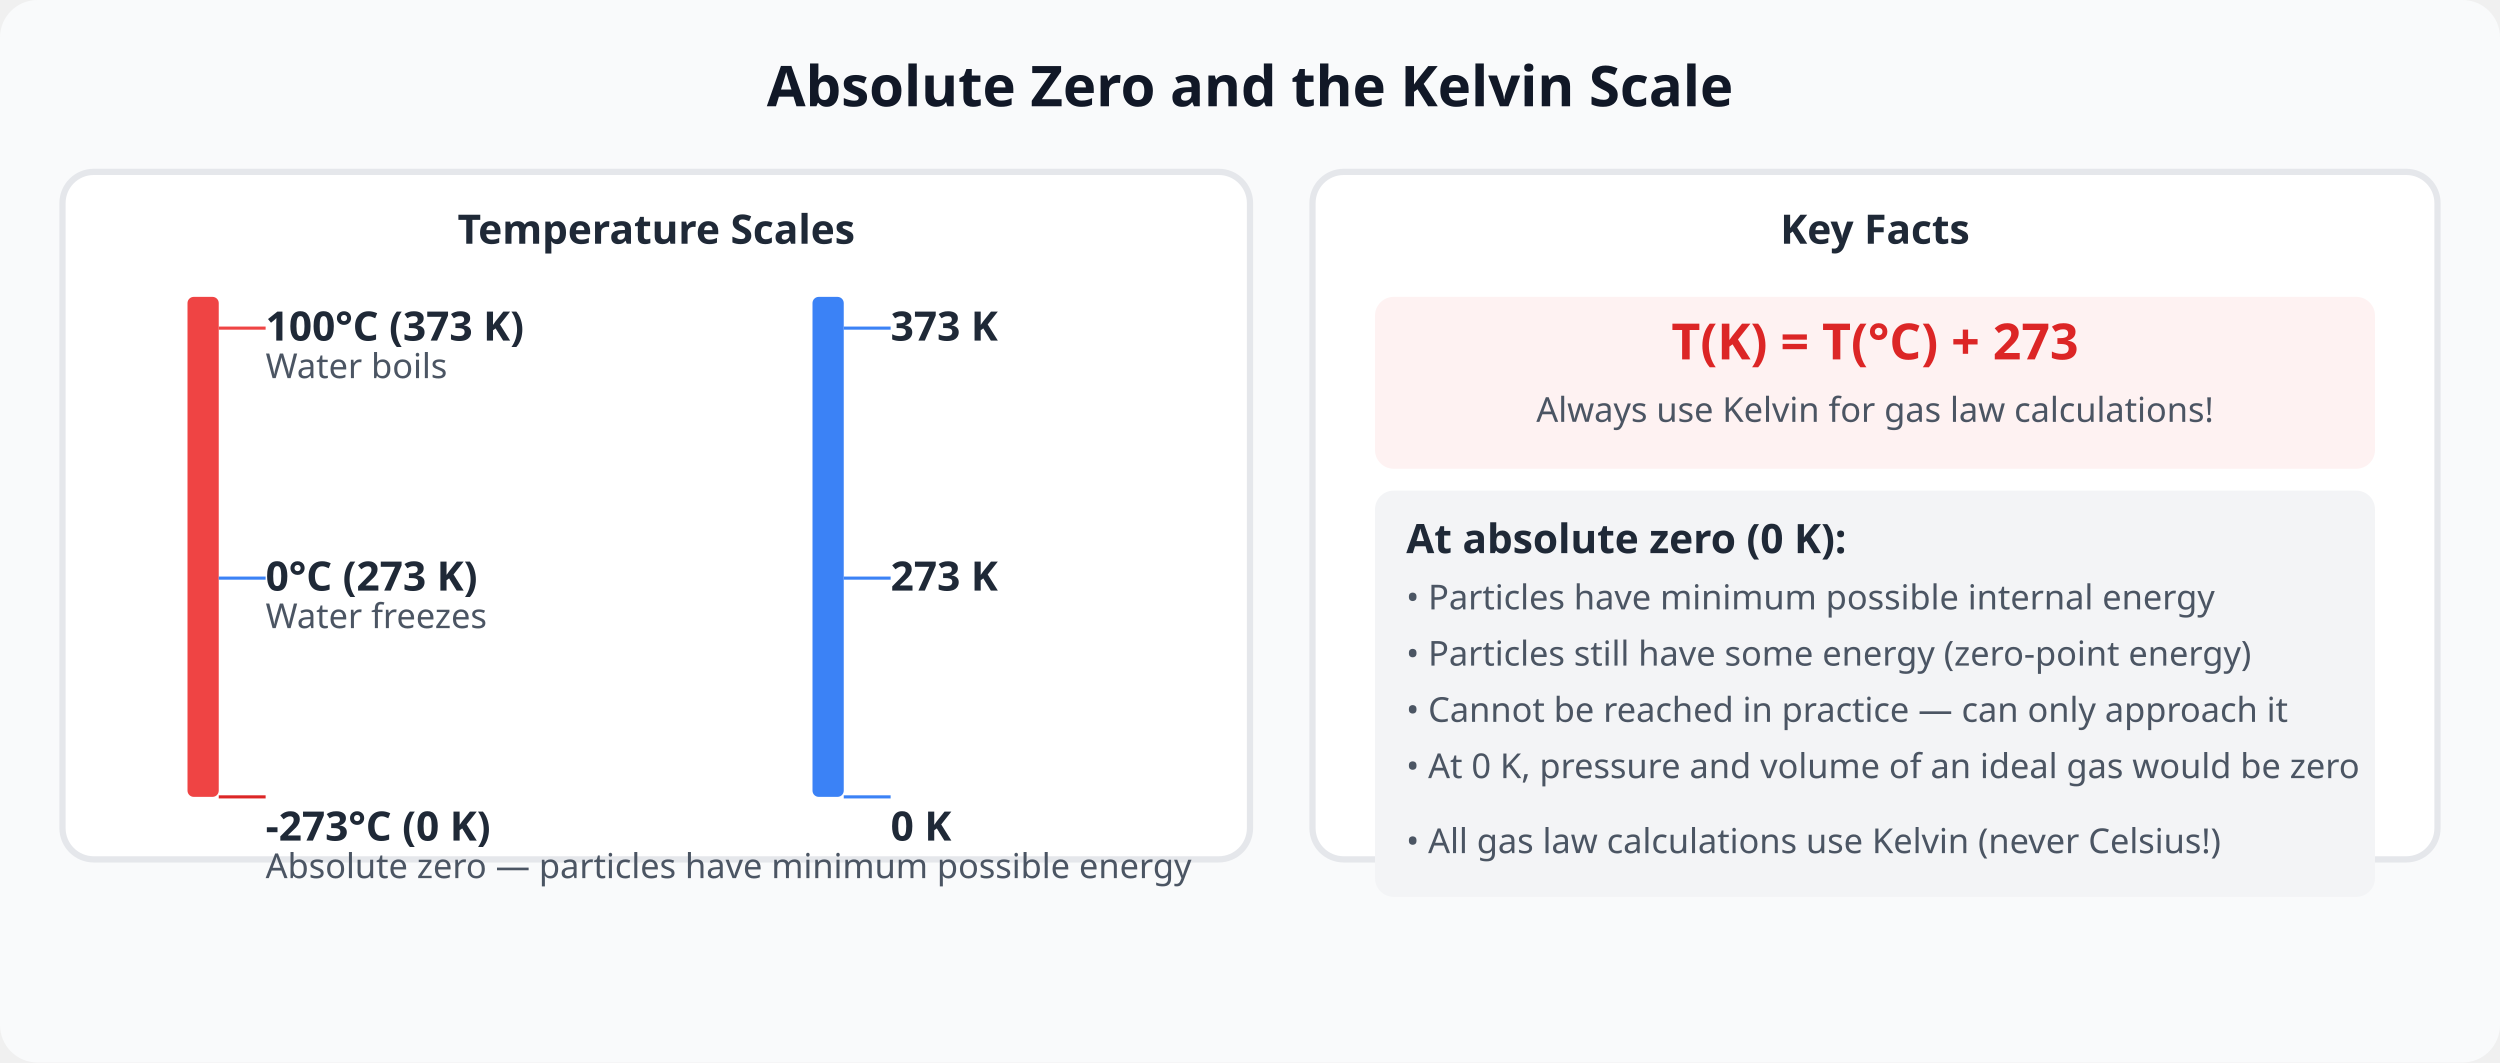
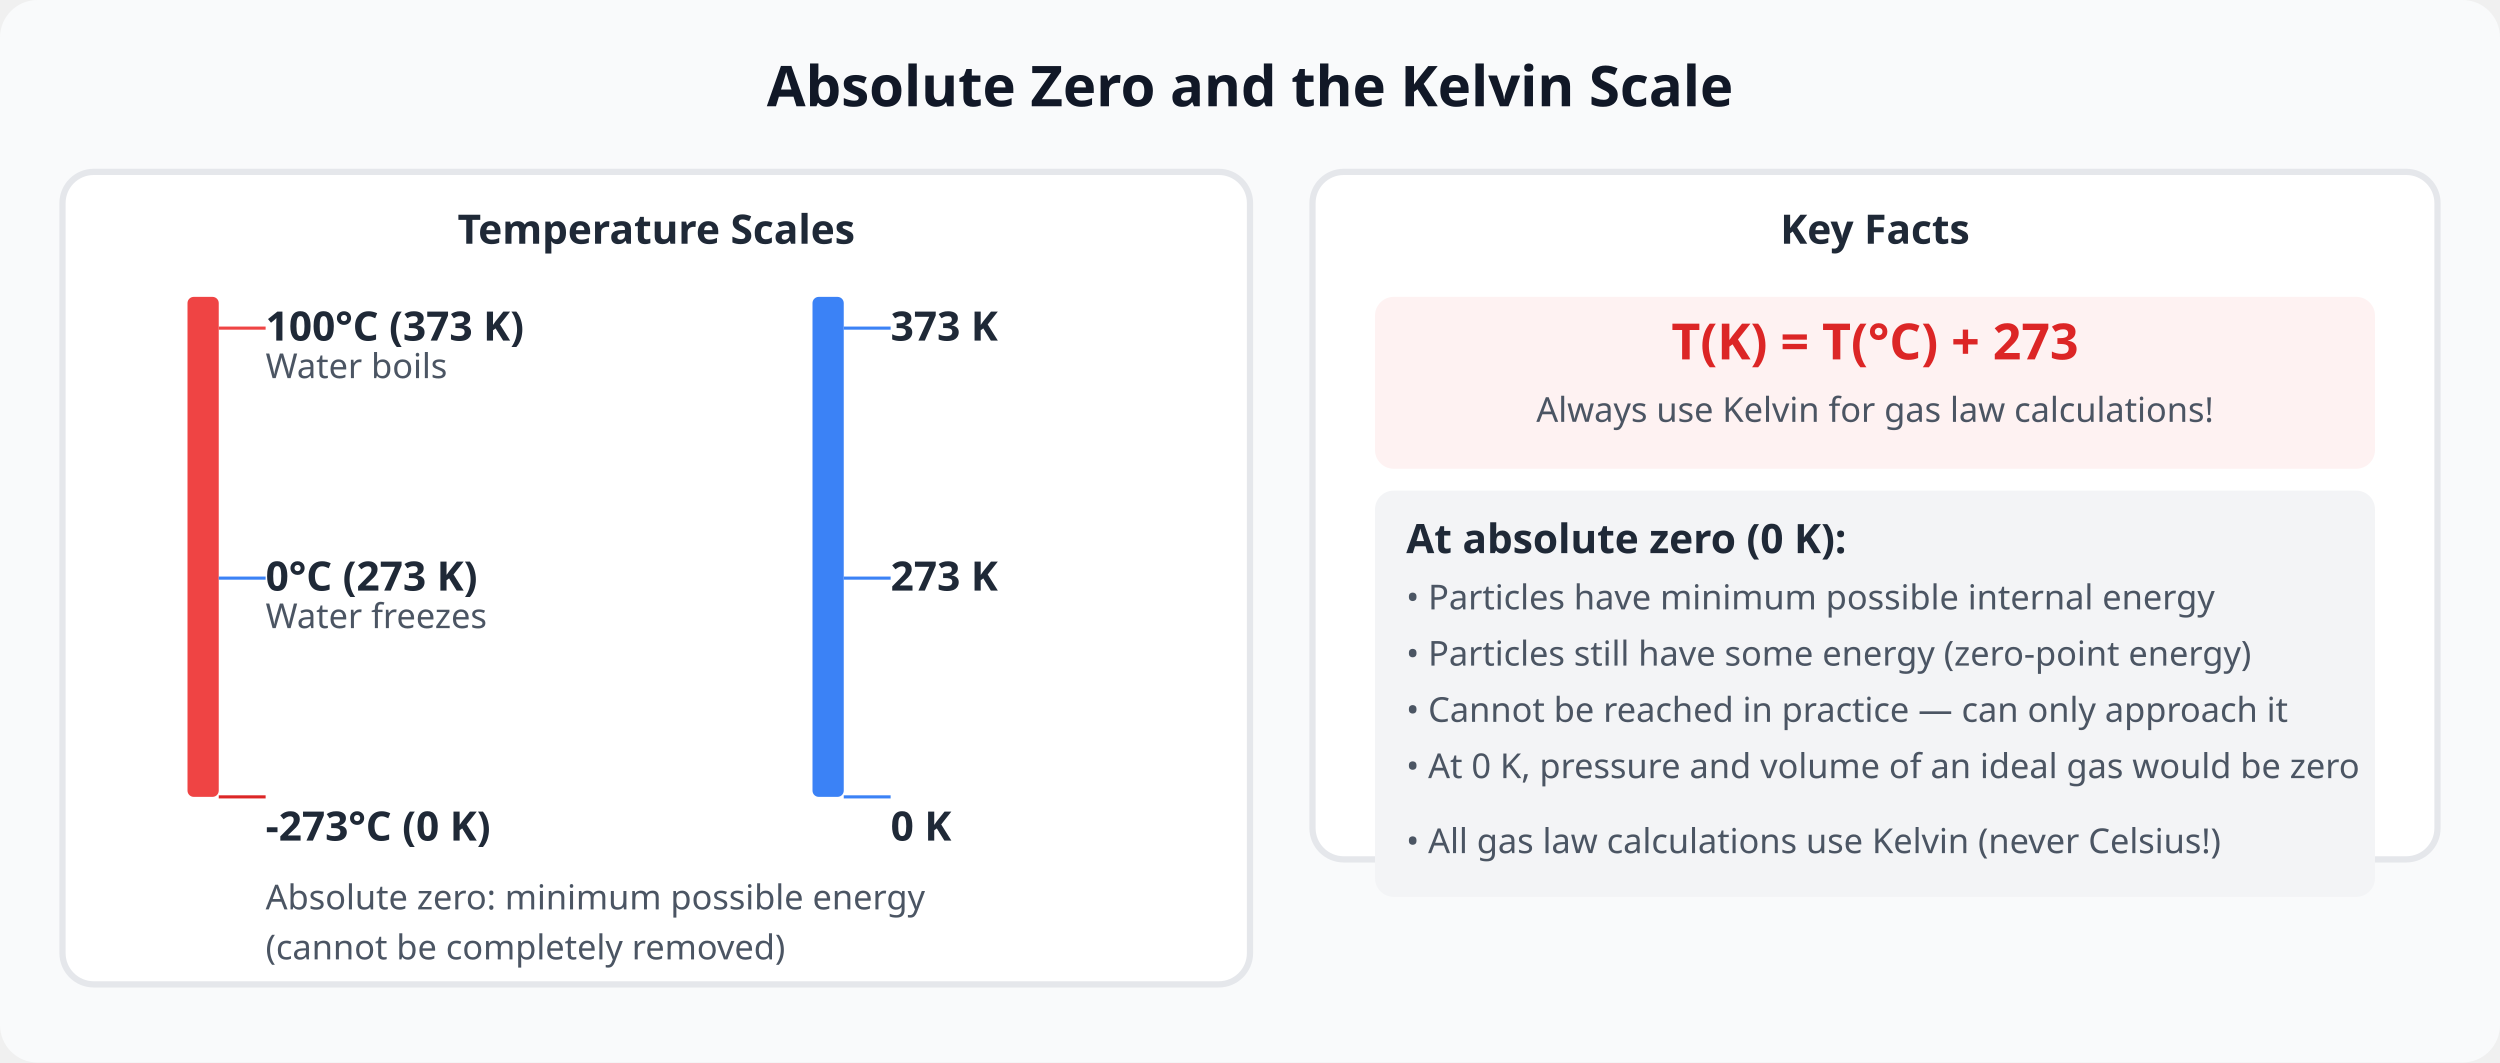
<svg xmlns="http://www.w3.org/2000/svg" viewBox="0 0 800 340" role="img" aria-labelledby="title desc">
  <defs>
    <style>
    .t{font-family:system-ui,sans-serif;font-size:18px;font-weight:700;fill:#111827}
    .l{font-family:system-ui,sans-serif;font-size:13px;font-weight:600;fill:#1f2937}
    .s{font-family:system-ui,sans-serif;font-size:11px;fill:#4b5563}
    .f{font-family:system-ui,sans-serif;font-size:16px;font-weight:700;fill:#dc2626}
    .b{fill:#fff;stroke:#e5e7eb;stroke-width:2}
    .g{stroke:#e5e7eb;stroke-width:.5}
    .a{stroke:#374151;stroke-width:2}
    .p{fill:none;stroke:#ef4444;stroke-width:3}
  </style>
  </defs>
  <rect width="800" height="340" fill="#f9fafb" rx="12" />
  <text x="400" y="34" text-anchor="middle" class="t">Absolute Zero and the Kelvin Scale</text>
-   <rect x="20" y="55" width="380" height="220" rx="10" class="b" />
+   <rect x="20" y="55" width="380" height="260" rx="10" class="b" />
  <text x="210" y="78" text-anchor="middle" class="l">Temperature Scales</text>
  <g transform="translate(60,95)">
    <rect x="0" y="0" width="10" height="160" fill="#ef4444" rx="2" />
    <text x="25" y="14" class="l" fill="#dc2626">100°C (373 K)</text>
    <text x="25" y="26" class="s">Water boils</text>
    <line x1="10" y1="10" x2="25" y2="10" stroke="#ef4444" stroke-width="1" />
    <text x="25" y="94" class="l" fill="#3b82f6">0°C (273 K)</text>
    <text x="25" y="106" class="s">Water freezes</text>
    <line x1="10" y1="90" x2="25" y2="90" stroke="#3b82f6" stroke-width="1" />
    <text x="25" y="174" class="l" fill="#dc2626">-273°C (0 K)</text>
-     <text x="25" y="186" class="s">Absolute zero — particles have minimum possible energy</text>
+     <text x="25" y="196" class="s">Absolute zero: minimum possible energy</text>
+     <text x="25" y="212" class="s">(cannot be completely removed)</text>
    <line x1="10" y1="160" x2="25" y2="160" stroke="#dc2626" stroke-width="1" />
    <rect x="200" y="0" width="10" height="160" fill="#3b82f6" rx="2" />
    <text x="225" y="14" class="l" fill="#3b82f6">373 K</text>
    <line x1="210" y1="10" x2="225" y2="10" stroke="#3b82f6" stroke-width="1" />
    <text x="225" y="94" class="l" fill="#3b82f6">273 K</text>
    <line x1="210" y1="90" x2="225" y2="90" stroke="#3b82f6" stroke-width="1" />
    <text x="225" y="174" class="l" fill="#3b82f6">0 K</text>
    <line x1="210" y1="160" x2="225" y2="160" stroke="#3b82f6" stroke-width="1" />
  </g>
  <rect x="420" y="55" width="360" height="220" rx="10" class="b" />
  <text x="600" y="78" text-anchor="middle" class="l">Key Facts</text>
  <g transform="translate(440,95)">
    <rect x="0" y="0" width="320" height="55" rx="6" fill="#fef2f2" />
    <text x="160" y="20" text-anchor="middle" class="f">T(K) = T(°C) + 273</text>
    <text x="160" y="40" text-anchor="middle" class="s">Always use Kelvin for gas law calculations!</text>
    <rect x="0" y="62" width="320" height="130" rx="6" fill="#f3f4f6" />
    <text x="10" y="82" class="l">At absolute zero (0 K):</text>
    <text x="10" y="100" class="s">• Particles have minimum possible internal energy</text>
    <text x="10" y="118" class="s">• Particles still have some energy (zero-point energy)</text>
    <text x="10" y="136" class="s">• Cannot be reached in practice — can only approach it</text>
    <text x="10" y="154" class="s">• At 0 K, pressure and volume of an ideal gas would be zero</text>
    <text x="10" y="178" class="s">• All gas law calculations use Kelvin (never Celsius!)</text>
  </g>
</svg>
